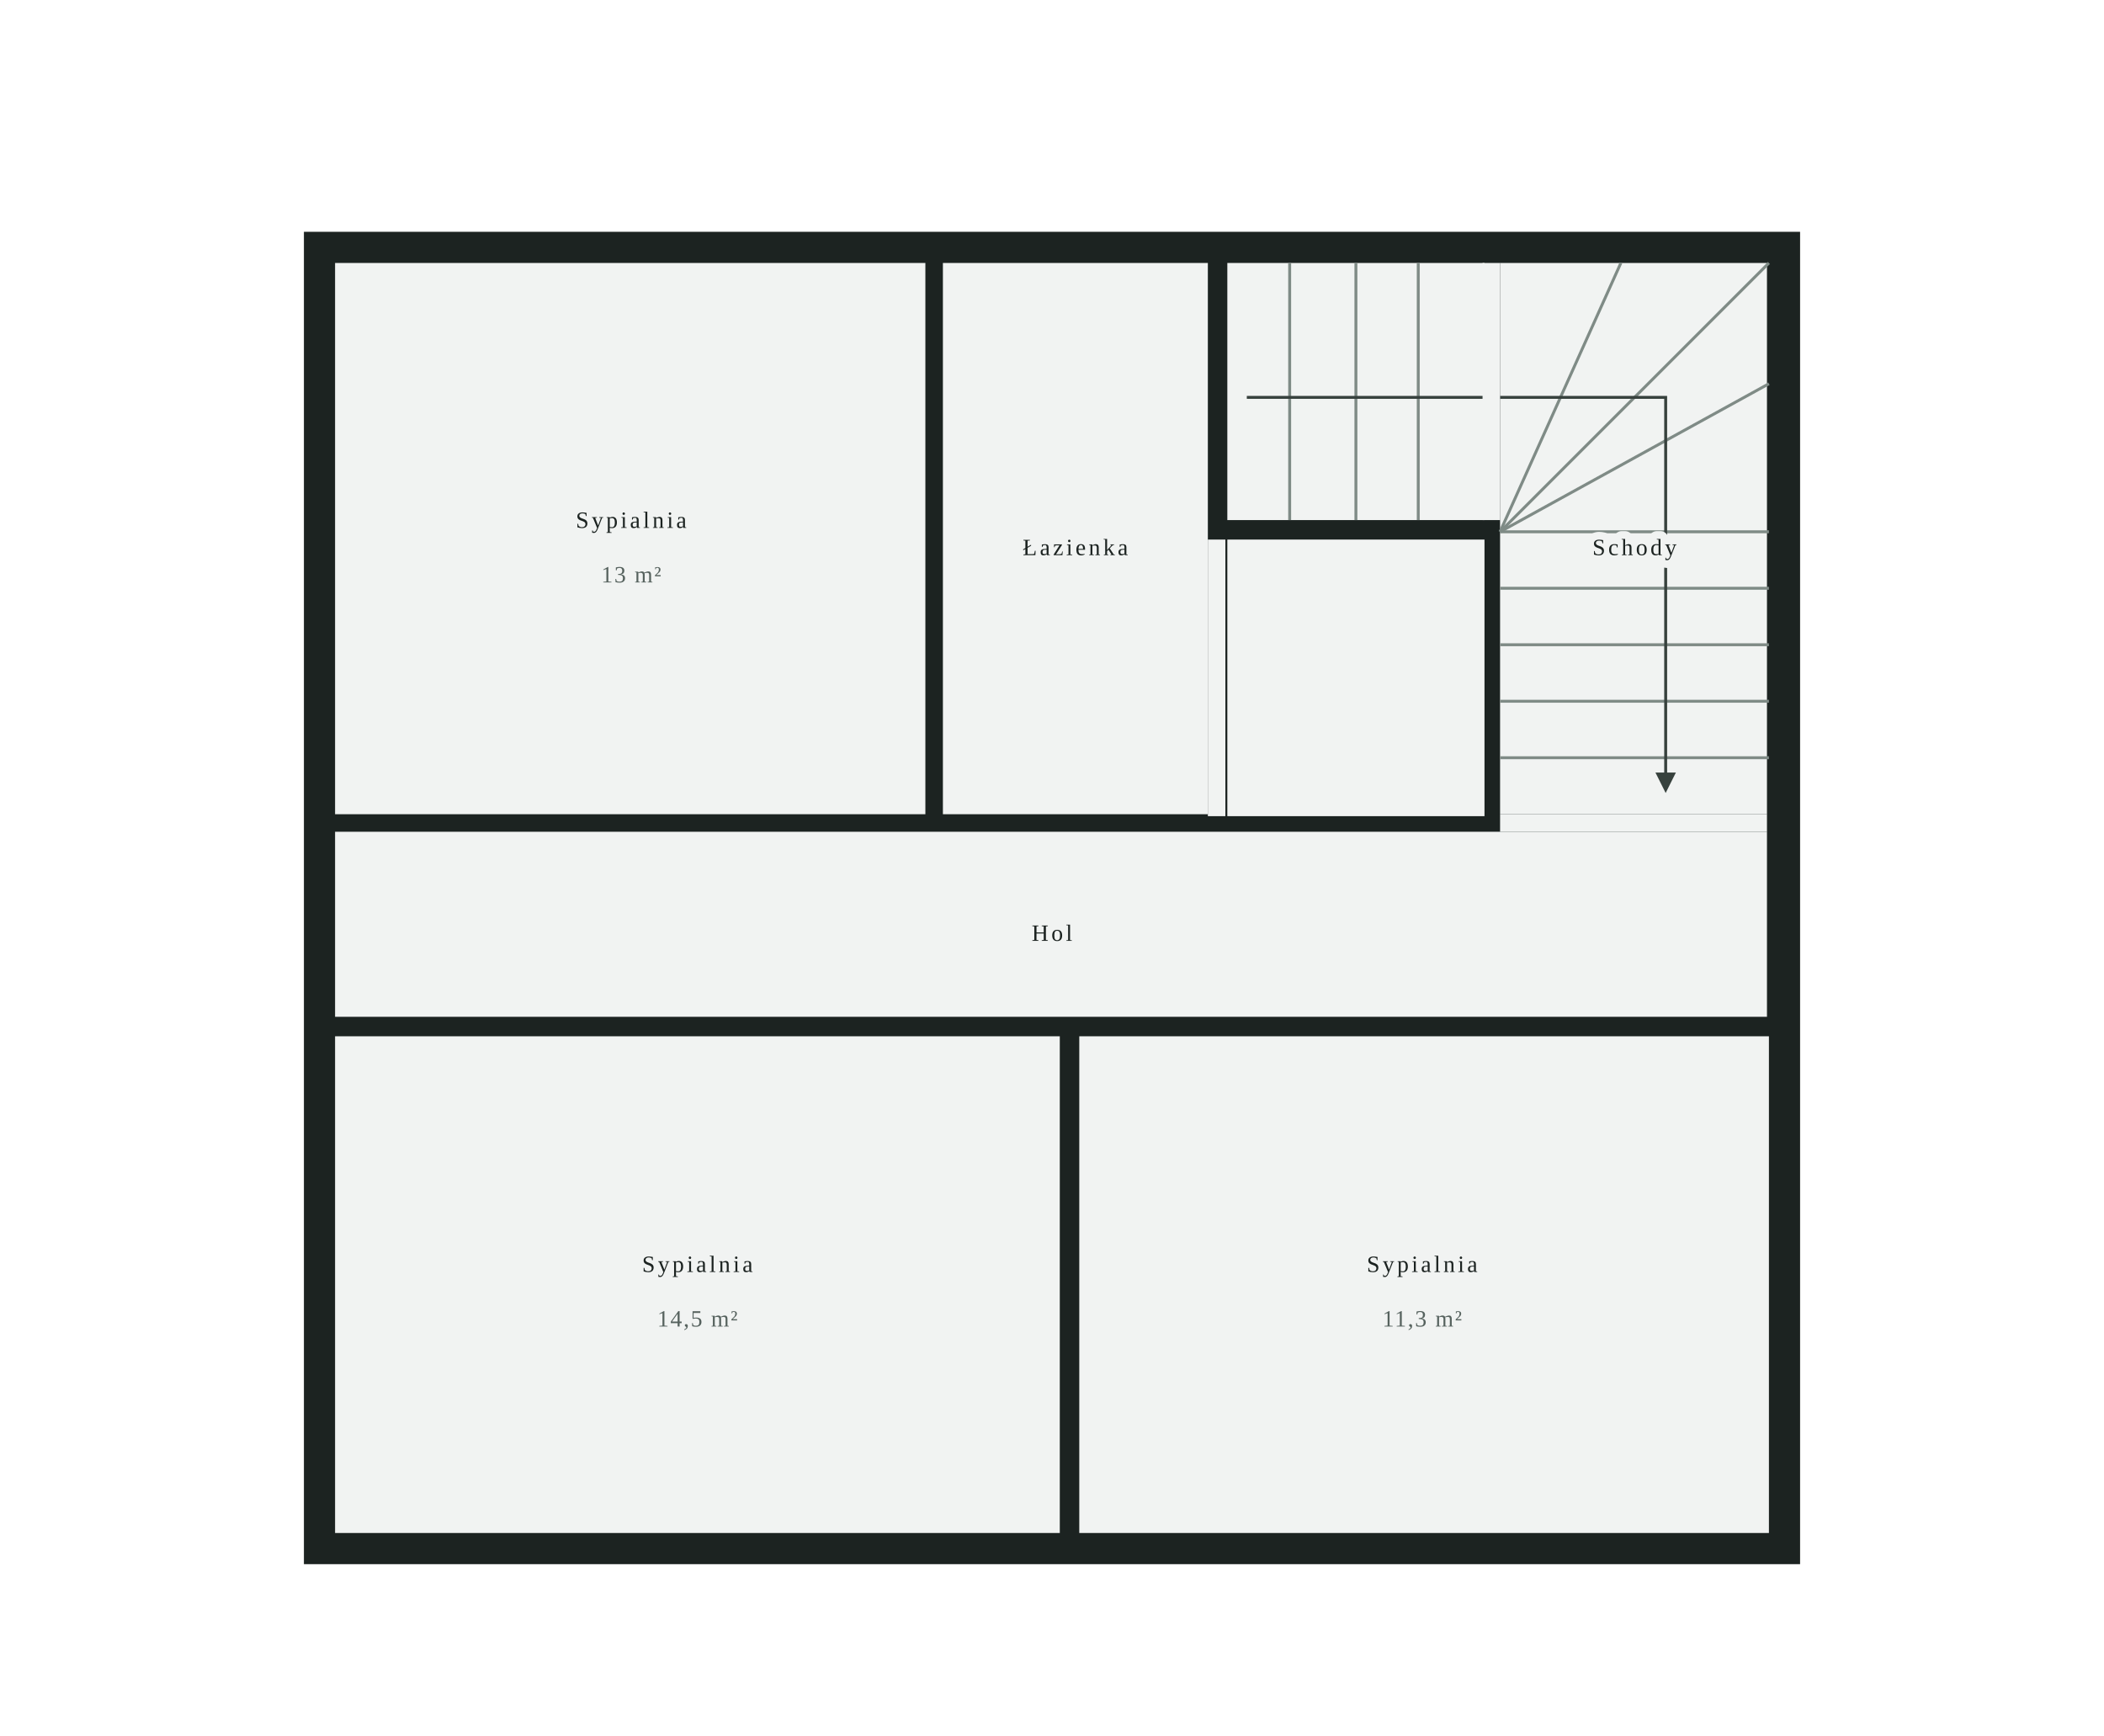
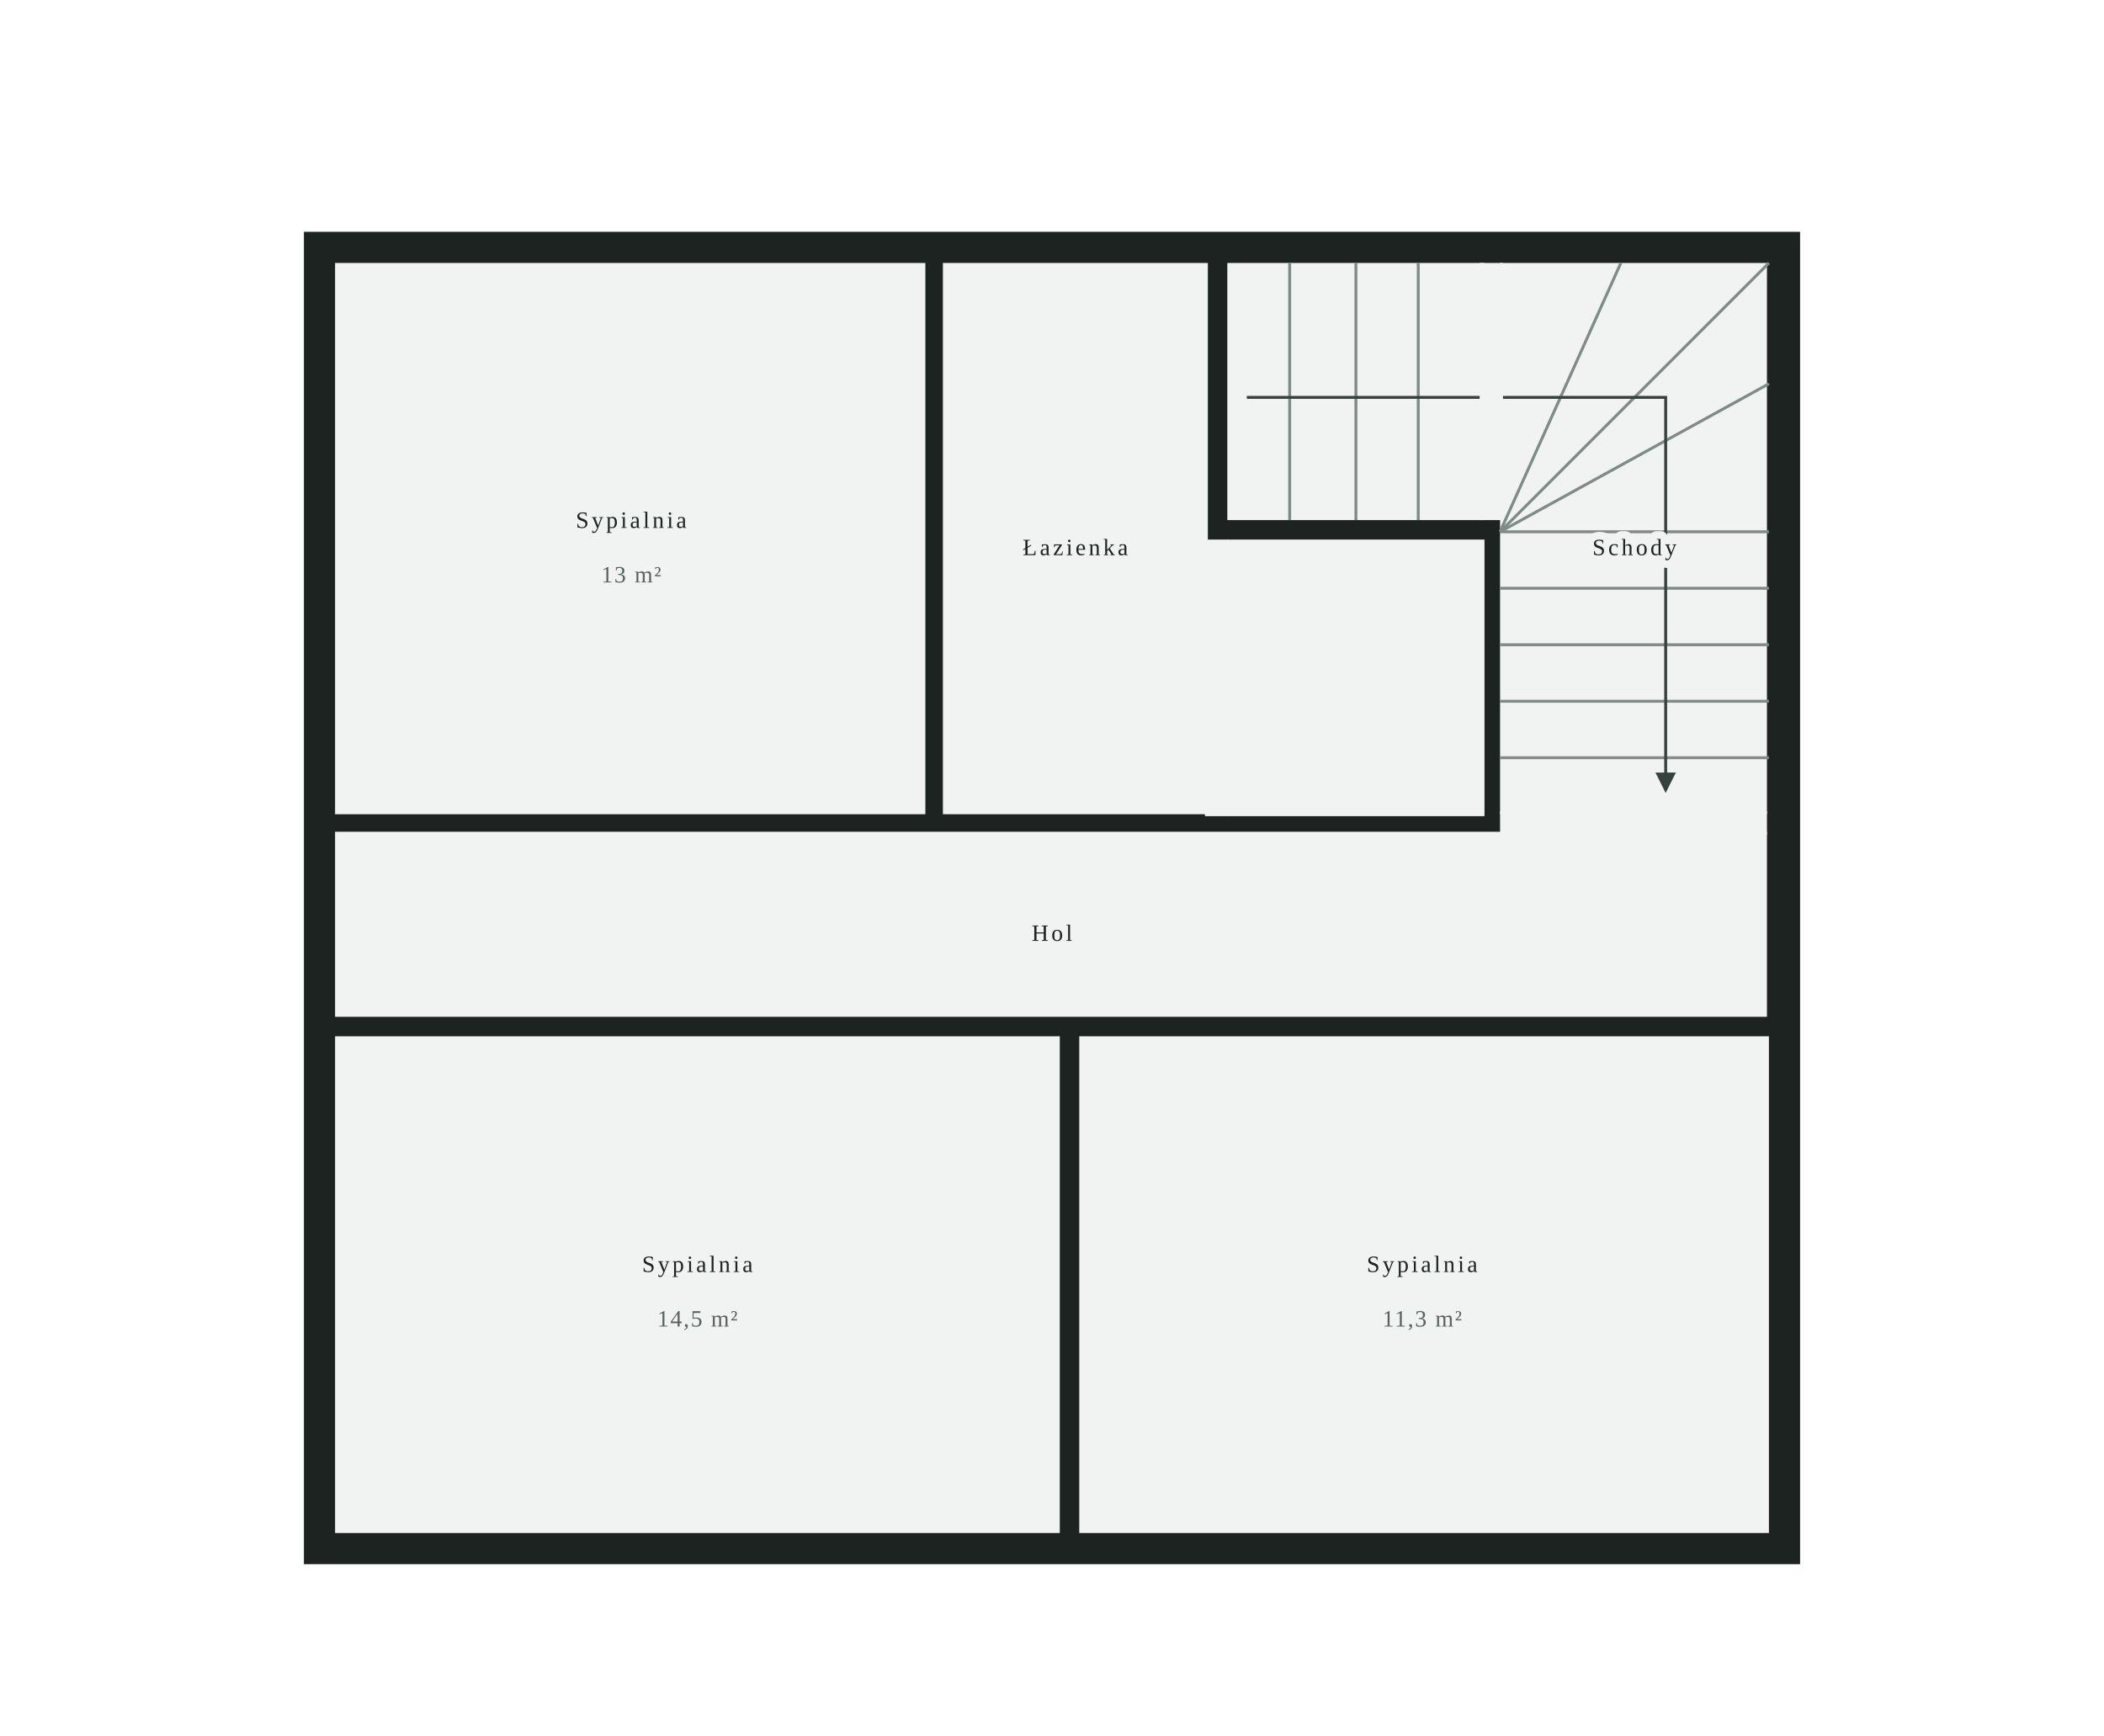
<svg xmlns="http://www.w3.org/2000/svg" viewBox="-40 -131 1080 891" role="img" aria-label="Rzut poglądowy domku, układ z salonem na parterze: piętro">
  <style>.bryla{fill:var(--color-atrament,#1c2321);stroke:var(--color-atrament,#1c2321);stroke-width:24;stroke-linejoin:miter}.pokoj{fill:var(--color-tlo,#f1f3f2)}.pokoj.skos{fill:var(--color-tlo-2,#e4e9e7)}.stopnie{stroke:var(--color-linia-mocna,#7f8b86);stroke-width:1.5;vector-effect:non-scaling-stroke}.bieg{fill:none;stroke:var(--color-atrament-2,#37413d);stroke-width:1.5;vector-effect:non-scaling-stroke}#strzalka path{fill:var(--color-atrament-2,#37413d)}.sauna-deski{stroke:var(--color-bursztyn,#c47a2a);stroke-width:1;opacity:.6;vector-effect:non-scaling-stroke}.nazwa{font:500 19px var(--font-ui,sans-serif);letter-spacing:.12em;text-transform:uppercase;fill:var(--color-atrament,#1c2321);paint-order:stroke;stroke:var(--color-tlo,#f1f3f2);stroke-width:8px;stroke-linejoin:round}.dopisek{font:500 18px var(--font-ui,sans-serif);letter-spacing:.06em;font-variant-numeric:tabular-nums;fill:var(--color-wyciszony,#56625e)}.pokoj-g:hover .pokoj,.pokoj-g:focus .pokoj{fill:var(--color-tlo-2,#e4e9e7)}</style>
  <defs>
    <marker id="strzalka" viewBox="0 0 10 10" refX="8" refY="5" markerWidth="7" markerHeight="7" orient="auto-start-reverse">
      <path d="M0 0L10 5L0 10z" />
    </marker>
  </defs>
  <polygon class="bryla" points="128,0 872,0 872,660 128,660" />
  <g id="r-sypialnia-2" class="pokoj-g" data-nazwa="Sypialnia">
    <rect class="pokoj" x="132" y="4" width="303" height="283" />
    <text class="nazwa" x="284" y="140" text-anchor="middle">Sypialnia</text>
    <text class="dopisek" x="284" y="168" text-anchor="middle">13 m²</text>
  </g>
  <g id="r-lazienka-2" class="pokoj-g" data-nazwa="Łazienka">
    <rect class="pokoj" x="444" y="4" width="136" height="283" />
    <text class="nazwa" x="512" y="154" text-anchor="middle">Łazienka</text>
  </g>
  <g id="r-lazienka-2b" class="pokoj-g" data-nazwa="lazienka-2b">
    <rect class="pokoj" x="590" y="146" width="132" height="142" />
  </g>
  <g id="r-schody-bieg" class="pokoj-g" data-nazwa="schody-bieg">
    <rect class="pokoj" x="590" y="4" width="132" height="132" />
    <line class="stopnie" x1="622" y1="4" x2="622" y2="136" />
    <line class="stopnie" x1="656" y1="4" x2="656" y2="136" />
    <line class="stopnie" x1="688" y1="4" x2="688" y2="136" />
  </g>
  <g id="r-schody" class="pokoj-g" data-nazwa="Schody">
    <rect class="pokoj" x="730" y="4" width="137" height="283" />
    <line class="stopnie" x1="730" y1="142" x2="868" y2="142" />
    <line class="stopnie" x1="730" y1="171" x2="868" y2="171" />
    <line class="stopnie" x1="730" y1="200" x2="868" y2="200" />
    <line class="stopnie" x1="730" y1="229" x2="868" y2="229" />
    <line class="stopnie" x1="730" y1="258" x2="868" y2="258" />
    <line class="stopnie" x1="730" y1="142" x2="792" y2="4" />
    <line class="stopnie" x1="730" y1="142" x2="868" y2="4" />
    <line class="stopnie" x1="730" y1="142" x2="868" y2="66" />
    <polyline class="bieg" marker-end="url(#strzalka)" points="600,73 815,73 815,274" />
    <text class="nazwa" x="799" y="154" text-anchor="middle">Schody</text>
  </g>
  <g id="r-hol" class="pokoj-g" data-nazwa="Hol">
    <rect class="pokoj" x="132" y="296" width="735" height="95" />
    <text class="nazwa" x="500" y="352" text-anchor="middle">Hol</text>
  </g>
  <g id="r-sypialnia-3" class="pokoj-g" data-nazwa="Sypialnia">
    <rect class="pokoj" x="132" y="401" width="372" height="255" />
    <text class="nazwa" x="318" y="522" text-anchor="middle">Sypialnia</text>
    <text class="dopisek" x="318" y="550" text-anchor="middle">14,5 m²</text>
  </g>
  <g id="r-sypialnia-4" class="pokoj-g" data-nazwa="Sypialnia">
    <rect class="pokoj" x="514" y="401" width="354" height="255" />
    <text class="nazwa" x="690" y="522" text-anchor="middle">Sypialnia</text>
    <text class="dopisek" x="690" y="550" text-anchor="middle">11,3 m²</text>
  </g>
-   <rect class="pokoj" x="730" y="287" width="137" height="9" />
-   <rect class="pokoj" x="580" y="146" width="9" height="142" />
-   <rect class="pokoj" x="721" y="4" width="9" height="132" />
+   <rect class="pokoj" x="730" y="285.5" width="137" height="12" />
+   <rect class="pokoj" x="578.5" y="146" width="12" height="142" />
+   <rect class="pokoj" x="719.5" y="4" width="12" height="132" />
</svg>
